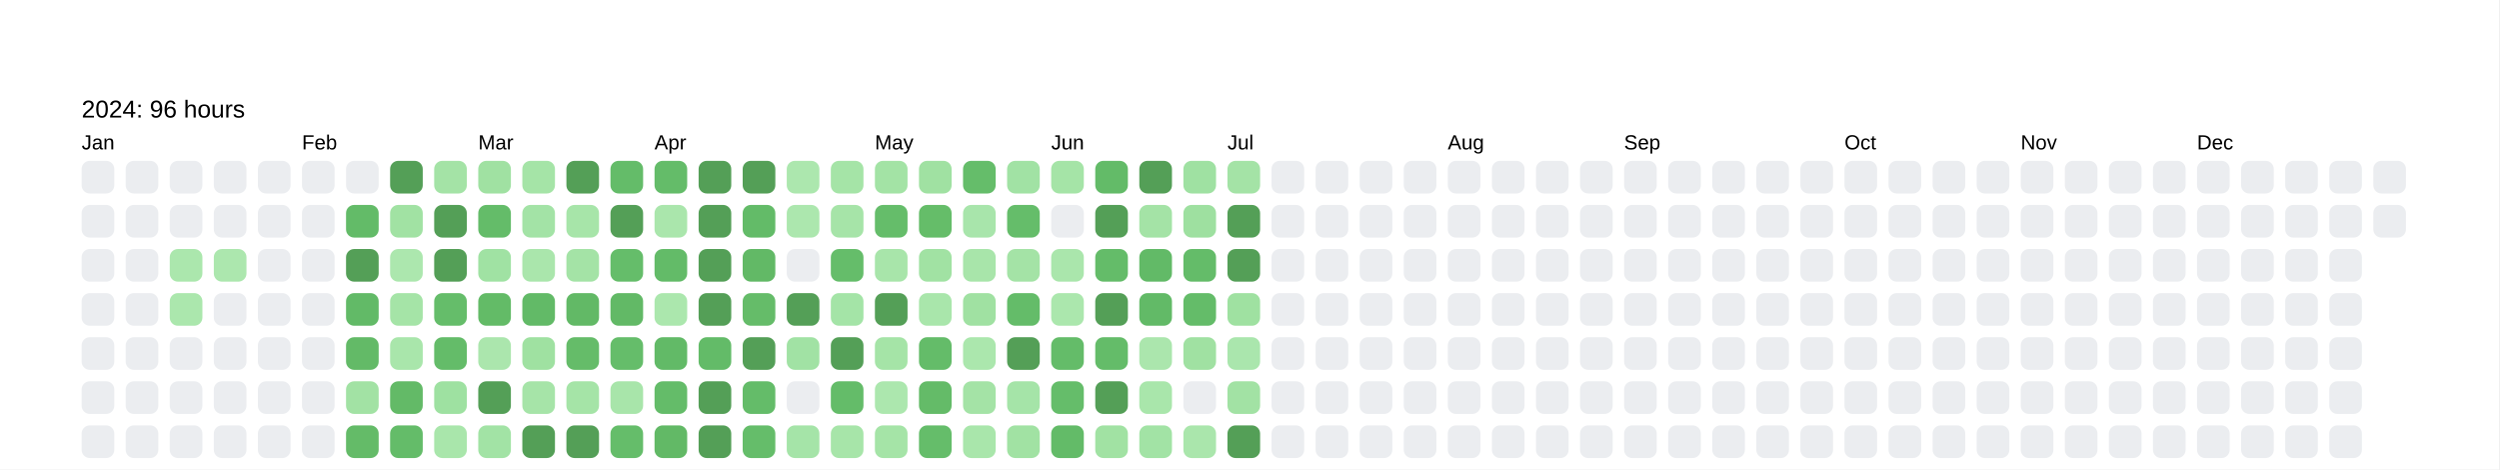
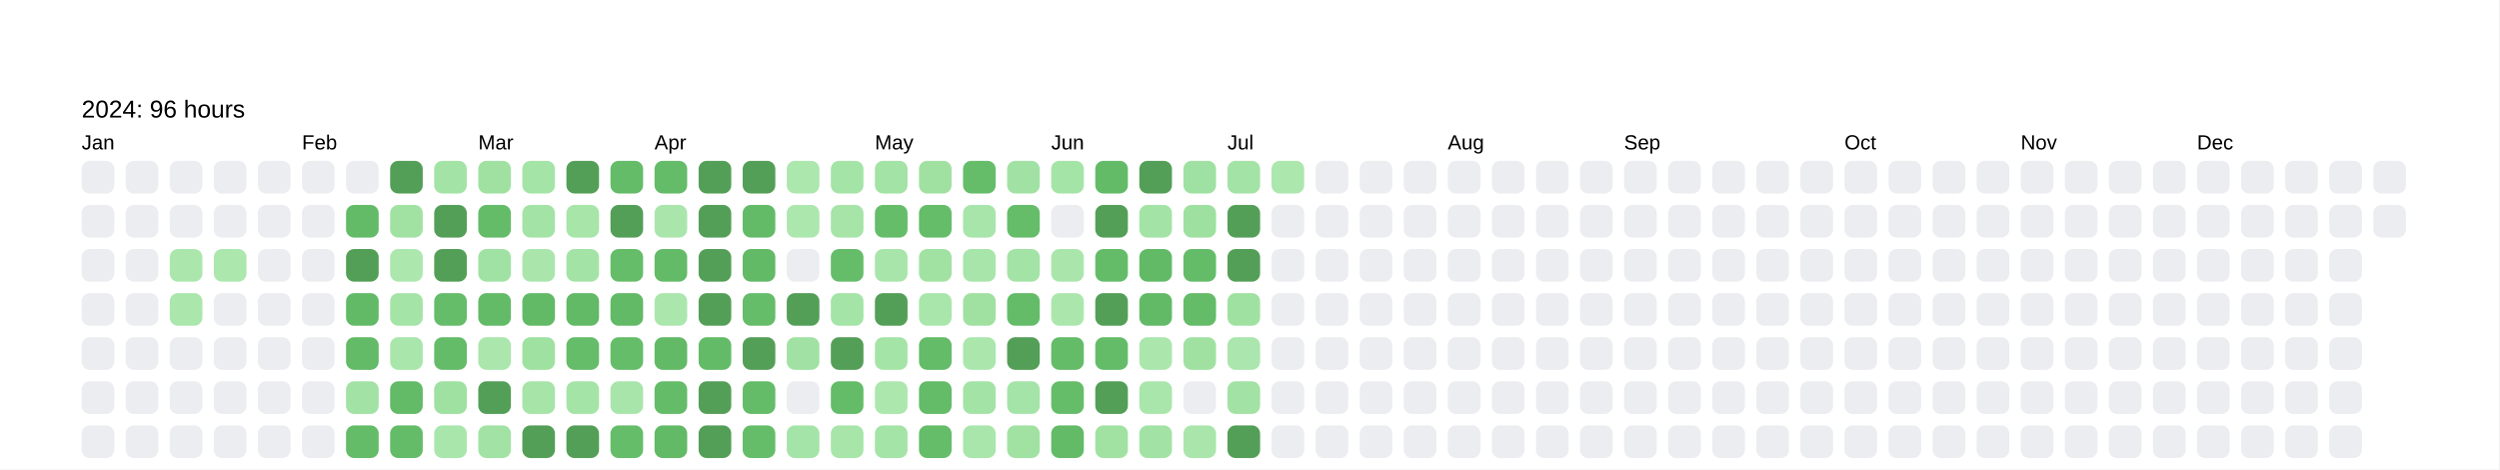
<svg xmlns="http://www.w3.org/2000/svg" baseProfile="full" height="57.5mm" version="1.1" viewBox="0,0,306.2,57.5" width="306.2mm">
  <defs />
  <rect fill="#FFFFFF" height="57.5" width="306.2" x="0" y="0" />
  <text fill="#000000" style="font-size:6px; font-family:Arial; font-weight:bold;" x="10" y="10" />
  <text fill="#000000" style="font-size:3px; font-family:Arial;" x="10" y="14.4">2024: 96 hours</text>
  <text fill="#000000" style="font-size:2.5px; font-family:Arial" x="10" y="18.3">Jan</text>
  <rect fill="#EBEDF0" height="4" rx="1" ry="1" width="4" x="10" y="19.7" />
  <rect fill="#EBEDF0" height="4" rx="1" ry="1" width="4" x="10" y="25.1" />
  <rect fill="#EBEDF0" height="4" rx="1" ry="1" width="4" x="10" y="30.5" />
  <rect fill="#EBEDF0" height="4" rx="1" ry="1" width="4" x="10" y="35.9" />
  <rect fill="#EBEDF0" height="4" rx="1" ry="1" width="4" x="10" y="41.3" />
  <rect fill="#EBEDF0" height="4" rx="1" ry="1" width="4" x="10" y="46.7" />
  <rect fill="#EBEDF0" height="4" rx="1" ry="1" width="4" x="10" y="52.1" />
  <rect fill="#EBEDF0" height="4" rx="1" ry="1" width="4" x="15.4" y="19.7" />
  <rect fill="#EBEDF0" height="4" rx="1" ry="1" width="4" x="15.4" y="25.1" />
  <rect fill="#EBEDF0" height="4" rx="1" ry="1" width="4" x="15.4" y="30.5" />
  <rect fill="#EBEDF0" height="4" rx="1" ry="1" width="4" x="15.4" y="35.9" />
  <rect fill="#EBEDF0" height="4" rx="1" ry="1" width="4" x="15.4" y="41.3" />
  <rect fill="#EBEDF0" height="4" rx="1" ry="1" width="4" x="15.4" y="46.7" />
  <rect fill="#EBEDF0" height="4" rx="1" ry="1" width="4" x="15.4" y="52.1" />
  <rect fill="#EBEDF0" height="4" rx="1" ry="1" width="4" x="20.8" y="19.7" />
  <rect fill="#EBEDF0" height="4" rx="1" ry="1" width="4" x="20.8" y="25.1" />
  <rect fill="#abe7ad" height="4" rx="1" ry="1" width="4" x="20.8" y="30.5" />
  <rect fill="#abe7ad" height="4" rx="1" ry="1" width="4" x="20.8" y="35.9" />
  <rect fill="#EBEDF0" height="4" rx="1" ry="1" width="4" x="20.8" y="41.3" />
  <rect fill="#EBEDF0" height="4" rx="1" ry="1" width="4" x="20.8" y="46.7" />
  <rect fill="#EBEDF0" height="4" rx="1" ry="1" width="4" x="20.8" y="52.1" />
  <rect fill="#EBEDF0" height="4" rx="1" ry="1" width="4" x="26.2" y="19.7" />
  <rect fill="#EBEDF0" height="4" rx="1" ry="1" width="4" x="26.2" y="25.1" />
  <rect fill="#ace7ae" height="4" rx="1" ry="1" width="4" x="26.2" y="30.5" />
  <rect fill="#EBEDF0" height="4" rx="1" ry="1" width="4" x="26.2" y="35.9" />
  <rect fill="#EBEDF0" height="4" rx="1" ry="1" width="4" x="26.2" y="41.3" />
  <rect fill="#EBEDF0" height="4" rx="1" ry="1" width="4" x="26.2" y="46.7" />
  <rect fill="#EBEDF0" height="4" rx="1" ry="1" width="4" x="26.2" y="52.1" />
  <rect fill="#EBEDF0" height="4" rx="1" ry="1" width="4" x="31.6" y="19.7" />
  <rect fill="#EBEDF0" height="4" rx="1" ry="1" width="4" x="31.6" y="25.1" />
  <rect fill="#EBEDF0" height="4" rx="1" ry="1" width="4" x="31.6" y="30.5" />
  <rect fill="#EBEDF0" height="4" rx="1" ry="1" width="4" x="31.6" y="35.9" />
  <rect fill="#EBEDF0" height="4" rx="1" ry="1" width="4" x="31.6" y="41.3" />
  <rect fill="#EBEDF0" height="4" rx="1" ry="1" width="4" x="31.6" y="46.7" />
  <rect fill="#EBEDF0" height="4" rx="1" ry="1" width="4" x="31.6" y="52.1" />
  <text fill="#000000" style="font-size:2.5px; font-family:Arial" x="37.0" y="18.3">Feb</text>
  <rect fill="#EBEDF0" height="4" rx="1" ry="1" width="4" x="37.0" y="19.7" />
  <rect fill="#EBEDF0" height="4" rx="1" ry="1" width="4" x="37.0" y="25.1" />
  <rect fill="#EBEDF0" height="4" rx="1" ry="1" width="4" x="37.0" y="30.5" />
  <rect fill="#EBEDF0" height="4" rx="1" ry="1" width="4" x="37.0" y="35.9" />
  <rect fill="#EBEDF0" height="4" rx="1" ry="1" width="4" x="37.0" y="41.3" />
  <rect fill="#EBEDF0" height="4" rx="1" ry="1" width="4" x="37.0" y="46.7" />
  <rect fill="#EBEDF0" height="4" rx="1" ry="1" width="4" x="37.0" y="52.1" />
  <rect fill="#EBEDF0" height="4" rx="1" ry="1" width="4" x="42.4" y="19.7" />
  <rect fill="#63bb68" height="4" rx="1" ry="1" width="4" x="42.4" y="25.1" />
  <rect fill="#549F57" height="4" rx="1" ry="1" width="4" x="42.4" y="30.5" />
  <rect fill="#62ba67" height="4" rx="1" ry="1" width="4" x="42.4" y="35.9" />
  <rect fill="#63ba67" height="4" rx="1" ry="1" width="4" x="42.4" y="41.3" />
  <rect fill="#a2e2a4" height="4" rx="1" ry="1" width="4" x="42.4" y="46.7" />
  <rect fill="#64bb68" height="4" rx="1" ry="1" width="4" x="42.4" y="52.1" />
  <rect fill="#549F57" height="4" rx="1" ry="1" width="4" x="47.8" y="19.7" />
  <rect fill="#a1e2a3" height="4" rx="1" ry="1" width="4" x="47.8" y="25.1" />
  <rect fill="#ace7ae" height="4" rx="1" ry="1" width="4" x="47.8" y="30.5" />
  <rect fill="#a5e4a7" height="4" rx="1" ry="1" width="4" x="47.8" y="35.9" />
  <rect fill="#a9e6ab" height="4" rx="1" ry="1" width="4" x="47.8" y="41.3" />
  <rect fill="#63ba67" height="4" rx="1" ry="1" width="4" x="47.8" y="46.7" />
  <rect fill="#64bc69" height="4" rx="1" ry="1" width="4" x="47.8" y="52.1" />
  <rect fill="#a4e3a6" height="4" rx="1" ry="1" width="4" x="53.2" y="19.7" />
  <rect fill="#549F57" height="4" rx="1" ry="1" width="4" x="53.2" y="25.1" />
  <rect fill="#549F57" height="4" rx="1" ry="1" width="4" x="53.2" y="30.5" />
  <rect fill="#65bd6a" height="4" rx="1" ry="1" width="4" x="53.2" y="35.9" />
  <rect fill="#64bc69" height="4" rx="1" ry="1" width="4" x="53.2" y="41.3" />
  <rect fill="#9ee1a1" height="4" rx="1" ry="1" width="4" x="53.2" y="46.7" />
  <rect fill="#a9e6ab" height="4" rx="1" ry="1" width="4" x="53.2" y="52.1" />
  <text fill="#000000" style="font-size:2.5px; font-family:Arial" x="58.6" y="18.3">Mar</text>
  <rect fill="#a0e1a2" height="4" rx="1" ry="1" width="4" x="58.6" y="19.7" />
  <rect fill="#64bc69" height="4" rx="1" ry="1" width="4" x="58.6" y="25.1" />
  <rect fill="#a0e2a3" height="4" rx="1" ry="1" width="4" x="58.6" y="30.5" />
  <rect fill="#63bb67" height="4" rx="1" ry="1" width="4" x="58.6" y="35.9" />
  <rect fill="#abe6ad" height="4" rx="1" ry="1" width="4" x="58.6" y="41.3" />
  <rect fill="#549F57" height="4" rx="1" ry="1" width="4" x="58.6" y="46.7" />
  <rect fill="#a2e3a5" height="4" rx="1" ry="1" width="4" x="58.6" y="52.1" />
  <rect fill="#a5e4a7" height="4" rx="1" ry="1" width="4" x="64" y="19.7" />
  <rect fill="#a3e3a6" height="4" rx="1" ry="1" width="4" x="64" y="25.1" />
  <rect fill="#aae6ac" height="4" rx="1" ry="1" width="4" x="64" y="30.5" />
  <rect fill="#62ba67" height="4" rx="1" ry="1" width="4" x="64" y="35.9" />
  <rect fill="#9fe1a1" height="4" rx="1" ry="1" width="4" x="64" y="41.3" />
  <rect fill="#a6e4a8" height="4" rx="1" ry="1" width="4" x="64" y="46.7" />
  <rect fill="#549F57" height="4" rx="1" ry="1" width="4" x="64" y="52.1" />
  <rect fill="#549F57" height="4" rx="1" ry="1" width="4" x="69.4" y="19.7" />
  <rect fill="#a7e5a9" height="4" rx="1" ry="1" width="4" x="69.4" y="25.1" />
  <rect fill="#a4e3a6" height="4" rx="1" ry="1" width="4" x="69.4" y="30.5" />
  <rect fill="#62b966" height="4" rx="1" ry="1" width="4" x="69.4" y="35.9" />
  <rect fill="#65bc69" height="4" rx="1" ry="1" width="4" x="69.4" y="41.3" />
  <rect fill="#a5e4a7" height="4" rx="1" ry="1" width="4" x="69.4" y="46.7" />
  <rect fill="#549F57" height="4" rx="1" ry="1" width="4" x="69.4" y="52.1" />
  <rect fill="#64bc69" height="4" rx="1" ry="1" width="4" x="74.8" y="19.7" />
  <rect fill="#549F57" height="4" rx="1" ry="1" width="4" x="74.8" y="25.1" />
  <rect fill="#65bd6a" height="4" rx="1" ry="1" width="4" x="74.8" y="30.5" />
  <rect fill="#62b966" height="4" rx="1" ry="1" width="4" x="74.8" y="35.9" />
  <rect fill="#65bd6a" height="4" rx="1" ry="1" width="4" x="74.8" y="41.3" />
  <rect fill="#a8e5aa" height="4" rx="1" ry="1" width="4" x="74.8" y="46.7" />
  <rect fill="#65bd6a" height="4" rx="1" ry="1" width="4" x="74.8" y="52.1" />
  <text fill="#000000" style="font-size:2.5px; font-family:Arial" x="80.2" y="18.3">Apr</text>
  <rect fill="#64bc69" height="4" rx="1" ry="1" width="4" x="80.2" y="19.7" />
  <rect fill="#aae6ac" height="4" rx="1" ry="1" width="4" x="80.2" y="25.1" />
  <rect fill="#63bb68" height="4" rx="1" ry="1" width="4" x="80.2" y="30.5" />
  <rect fill="#abe7ad" height="4" rx="1" ry="1" width="4" x="80.2" y="35.9" />
  <rect fill="#62ba67" height="4" rx="1" ry="1" width="4" x="80.2" y="41.3" />
  <rect fill="#64bc69" height="4" rx="1" ry="1" width="4" x="80.2" y="46.7" />
  <rect fill="#62b966" height="4" rx="1" ry="1" width="4" x="80.2" y="52.1" />
  <rect fill="#549F57" height="4" rx="1" ry="1" width="4" x="85.6" y="19.7" />
  <rect fill="#549F57" height="4" rx="1" ry="1" width="4" x="85.6" y="25.1" />
  <rect fill="#549F57" height="4" rx="1" ry="1" width="4" x="85.6" y="30.5" />
  <rect fill="#549F57" height="4" rx="1" ry="1" width="4" x="85.6" y="35.9" />
  <rect fill="#63bb68" height="4" rx="1" ry="1" width="4" x="85.6" y="41.3" />
  <rect fill="#549F57" height="4" rx="1" ry="1" width="4" x="85.6" y="46.7" />
  <rect fill="#549F57" height="4" rx="1" ry="1" width="4" x="85.6" y="52.1" />
  <rect fill="#549F57" height="4" rx="1" ry="1" width="4" x="91" y="19.7" />
  <rect fill="#63bb68" height="4" rx="1" ry="1" width="4" x="91" y="25.1" />
  <rect fill="#62b966" height="4" rx="1" ry="1" width="4" x="91" y="30.5" />
  <rect fill="#65bc69" height="4" rx="1" ry="1" width="4" x="91" y="35.9" />
  <rect fill="#549F57" height="4" rx="1" ry="1" width="4" x="91" y="41.3" />
  <rect fill="#64bc69" height="4" rx="1" ry="1" width="4" x="91" y="46.7" />
  <rect fill="#65bd6a" height="4" rx="1" ry="1" width="4" x="91" y="52.1" />
  <rect fill="#ace7ae" height="4" rx="1" ry="1" width="4" x="96.4" y="19.7" />
  <rect fill="#ace7ae" height="4" rx="1" ry="1" width="4" x="96.4" y="25.1" />
  <rect fill="#EBEDF0" height="4" rx="1" ry="1" width="4" x="96.4" y="30.5" />
  <rect fill="#549F57" height="4" rx="1" ry="1" width="4" x="96.4" y="35.9" />
  <rect fill="#a1e2a4" height="4" rx="1" ry="1" width="4" x="96.4" y="41.3" />
  <rect fill="#EBEDF0" height="4" rx="1" ry="1" width="4" x="96.4" y="46.7" />
  <rect fill="#a5e4a8" height="4" rx="1" ry="1" width="4" x="96.4" y="52.1" />
  <rect fill="#a5e4a7" height="4" rx="1" ry="1" width="4" x="101.8" y="19.7" />
  <rect fill="#a6e4a8" height="4" rx="1" ry="1" width="4" x="101.8" y="25.1" />
  <rect fill="#65bd6a" height="4" rx="1" ry="1" width="4" x="101.8" y="30.5" />
  <rect fill="#a4e4a7" height="4" rx="1" ry="1" width="4" x="101.8" y="35.9" />
  <rect fill="#549F57" height="4" rx="1" ry="1" width="4" x="101.8" y="41.3" />
  <rect fill="#64bc69" height="4" rx="1" ry="1" width="4" x="101.8" y="46.7" />
  <rect fill="#a7e5a9" height="4" rx="1" ry="1" width="4" x="101.8" y="52.1" />
  <text fill="#000000" style="font-size:2.5px; font-family:Arial" x="107.2" y="18.3">May</text>
  <rect fill="#a3e3a5" height="4" rx="1" ry="1" width="4" x="107.2" y="19.7" />
  <rect fill="#65bd6a" height="4" rx="1" ry="1" width="4" x="107.2" y="25.1" />
  <rect fill="#a8e5aa" height="4" rx="1" ry="1" width="4" x="107.2" y="30.5" />
  <rect fill="#549F57" height="4" rx="1" ry="1" width="4" x="107.2" y="35.9" />
  <rect fill="#a5e4a7" height="4" rx="1" ry="1" width="4" x="107.2" y="41.3" />
  <rect fill="#ace7ae" height="4" rx="1" ry="1" width="4" x="107.2" y="46.7" />
  <rect fill="#a5e4a7" height="4" rx="1" ry="1" width="4" x="107.2" y="52.1" />
  <rect fill="#a0e1a2" height="4" rx="1" ry="1" width="4" x="112.6" y="19.7" />
  <rect fill="#65bd69" height="4" rx="1" ry="1" width="4" x="112.6" y="25.1" />
  <rect fill="#a1e2a3" height="4" rx="1" ry="1" width="4" x="112.6" y="30.5" />
  <rect fill="#a9e6ab" height="4" rx="1" ry="1" width="4" x="112.6" y="35.9" />
  <rect fill="#64bc69" height="4" rx="1" ry="1" width="4" x="112.6" y="41.3" />
  <rect fill="#64bb68" height="4" rx="1" ry="1" width="4" x="112.6" y="46.7" />
  <rect fill="#65bd6a" height="4" rx="1" ry="1" width="4" x="112.6" y="52.1" />
  <rect fill="#65bd6a" height="4" rx="1" ry="1" width="4" x="118" y="19.7" />
  <rect fill="#a8e5ab" height="4" rx="1" ry="1" width="4" x="118" y="25.1" />
  <rect fill="#a8e5aa" height="4" rx="1" ry="1" width="4" x="118" y="30.5" />
  <rect fill="#a0e1a2" height="4" rx="1" ry="1" width="4" x="118" y="35.9" />
  <rect fill="#abe7ad" height="4" rx="1" ry="1" width="4" x="118" y="41.3" />
  <rect fill="#a4e3a6" height="4" rx="1" ry="1" width="4" x="118" y="46.7" />
  <rect fill="#a9e6ab" height="4" rx="1" ry="1" width="4" x="118" y="52.1" />
  <rect fill="#a1e2a4" height="4" rx="1" ry="1" width="4" x="123.4" y="19.7" />
  <rect fill="#65bd6a" height="4" rx="1" ry="1" width="4" x="123.4" y="25.1" />
  <rect fill="#a4e3a6" height="4" rx="1" ry="1" width="4" x="123.4" y="30.5" />
  <rect fill="#64bc69" height="4" rx="1" ry="1" width="4" x="123.4" y="35.9" />
  <rect fill="#549F57" height="4" rx="1" ry="1" width="4" x="123.4" y="41.3" />
  <rect fill="#a5e4a8" height="4" rx="1" ry="1" width="4" x="123.4" y="46.7" />
  <rect fill="#a1e2a3" height="4" rx="1" ry="1" width="4" x="123.4" y="52.1" />
  <text fill="#000000" style="font-size:2.5px; font-family:Arial" x="128.8" y="18.3">Jun</text>
  <rect fill="#a5e4a7" height="4" rx="1" ry="1" width="4" x="128.8" y="19.7" />
  <rect fill="#EBEDF0" height="4" rx="1" ry="1" width="4" x="128.8" y="25.1" />
  <rect fill="#aae6ac" height="4" rx="1" ry="1" width="4" x="128.8" y="30.5" />
  <rect fill="#abe7ad" height="4" rx="1" ry="1" width="4" x="128.8" y="35.9" />
  <rect fill="#64bc69" height="4" rx="1" ry="1" width="4" x="128.8" y="41.3" />
  <rect fill="#65bd6a" height="4" rx="1" ry="1" width="4" x="128.8" y="46.7" />
  <rect fill="#63bb68" height="4" rx="1" ry="1" width="4" x="128.8" y="52.1" />
  <rect fill="#63bb68" height="4" rx="1" ry="1" width="4" x="134.2" y="19.7" />
  <rect fill="#549F57" height="4" rx="1" ry="1" width="4" x="134.2" y="25.1" />
  <rect fill="#64bc69" height="4" rx="1" ry="1" width="4" x="134.2" y="30.5" />
  <rect fill="#549F57" height="4" rx="1" ry="1" width="4" x="134.2" y="35.9" />
  <rect fill="#64bc69" height="4" rx="1" ry="1" width="4" x="134.2" y="41.3" />
  <rect fill="#549F57" height="4" rx="1" ry="1" width="4" x="134.2" y="46.7" />
  <rect fill="#a1e2a3" height="4" rx="1" ry="1" width="4" x="134.2" y="52.1" />
  <rect fill="#549F57" height="4" rx="1" ry="1" width="4" x="139.6" y="19.7" />
  <rect fill="#a4e3a6" height="4" rx="1" ry="1" width="4" x="139.6" y="25.1" />
  <rect fill="#62ba67" height="4" rx="1" ry="1" width="4" x="139.6" y="30.5" />
  <rect fill="#62ba67" height="4" rx="1" ry="1" width="4" x="139.6" y="35.9" />
  <rect fill="#abe6ad" height="4" rx="1" ry="1" width="4" x="139.6" y="41.3" />
  <rect fill="#a9e6ab" height="4" rx="1" ry="1" width="4" x="139.6" y="46.7" />
  <rect fill="#a2e3a5" height="4" rx="1" ry="1" width="4" x="139.6" y="52.1" />
  <rect fill="#9fe1a2" height="4" rx="1" ry="1" width="4" x="145" y="19.7" />
  <rect fill="#9ee0a0" height="4" rx="1" ry="1" width="4" x="145" y="25.1" />
  <rect fill="#64bc69" height="4" rx="1" ry="1" width="4" x="145" y="30.5" />
  <rect fill="#64bc69" height="4" rx="1" ry="1" width="4" x="145" y="35.9" />
  <rect fill="#a0e1a2" height="4" rx="1" ry="1" width="4" x="145" y="41.3" />
  <rect fill="#EBEDF0" height="4" rx="1" ry="1" width="4" x="145" y="46.7" />
  <rect fill="#aae6ac" height="4" rx="1" ry="1" width="4" x="145" y="52.1" />
  <text fill="#000000" style="font-size:2.5px; font-family:Arial" x="150.4" y="18.3">Jul</text>
  <rect fill="#a4e3a6" height="4" rx="1" ry="1" width="4" x="150.4" y="19.7" />
  <rect fill="#549F57" height="4" rx="1" ry="1" width="4" x="150.4" y="25.1" />
  <rect fill="#549F57" height="4" rx="1" ry="1" width="4" x="150.4" y="30.5" />
  <rect fill="#9fe1a1" height="4" rx="1" ry="1" width="4" x="150.4" y="35.9" />
  <rect fill="#aae6ad" height="4" rx="1" ry="1" width="4" x="150.4" y="41.3" />
  <rect fill="#a2e2a4" height="4" rx="1" ry="1" width="4" x="150.4" y="46.7" />
  <rect fill="#549F57" height="4" rx="1" ry="1" width="4" x="150.4" y="52.1" />
-   <rect fill="#EBEDF0" height="4" rx="1" ry="1" width="4" x="155.8" y="19.7" />
+   <rect fill="#ace7ae" height="4" rx="1" ry="1" width="4" x="155.8" y="19.7" />
  <rect fill="#EBEDF0" height="4" rx="1" ry="1" width="4" x="155.8" y="25.1" />
  <rect fill="#EBEDF0" height="4" rx="1" ry="1" width="4" x="155.8" y="30.5" />
  <rect fill="#EBEDF0" height="4" rx="1" ry="1" width="4" x="155.8" y="35.9" />
  <rect fill="#EBEDF0" height="4" rx="1" ry="1" width="4" x="155.8" y="41.3" />
  <rect fill="#EBEDF0" height="4" rx="1" ry="1" width="4" x="155.8" y="46.7" />
  <rect fill="#EBEDF0" height="4" rx="1" ry="1" width="4" x="155.8" y="52.1" />
  <rect fill="#EBEDF0" height="4" rx="1" ry="1" width="4" x="161.2" y="19.7" />
  <rect fill="#EBEDF0" height="4" rx="1" ry="1" width="4" x="161.2" y="25.1" />
  <rect fill="#EBEDF0" height="4" rx="1" ry="1" width="4" x="161.2" y="30.5" />
  <rect fill="#EBEDF0" height="4" rx="1" ry="1" width="4" x="161.2" y="35.9" />
  <rect fill="#EBEDF0" height="4" rx="1" ry="1" width="4" x="161.2" y="41.3" />
  <rect fill="#EBEDF0" height="4" rx="1" ry="1" width="4" x="161.2" y="46.7" />
  <rect fill="#EBEDF0" height="4" rx="1" ry="1" width="4" x="161.2" y="52.1" />
  <rect fill="#EBEDF0" height="4" rx="1" ry="1" width="4" x="166.6" y="19.7" />
  <rect fill="#EBEDF0" height="4" rx="1" ry="1" width="4" x="166.6" y="25.1" />
  <rect fill="#EBEDF0" height="4" rx="1" ry="1" width="4" x="166.6" y="30.5" />
  <rect fill="#EBEDF0" height="4" rx="1" ry="1" width="4" x="166.6" y="35.9" />
  <rect fill="#EBEDF0" height="4" rx="1" ry="1" width="4" x="166.6" y="41.3" />
  <rect fill="#EBEDF0" height="4" rx="1" ry="1" width="4" x="166.6" y="46.7" />
  <rect fill="#EBEDF0" height="4" rx="1" ry="1" width="4" x="166.6" y="52.1" />
  <rect fill="#EBEDF0" height="4" rx="1" ry="1" width="4" x="172" y="19.7" />
  <rect fill="#EBEDF0" height="4" rx="1" ry="1" width="4" x="172" y="25.1" />
  <rect fill="#EBEDF0" height="4" rx="1" ry="1" width="4" x="172" y="30.5" />
  <rect fill="#EBEDF0" height="4" rx="1" ry="1" width="4" x="172" y="35.9" />
  <rect fill="#EBEDF0" height="4" rx="1" ry="1" width="4" x="172" y="41.3" />
  <rect fill="#EBEDF0" height="4" rx="1" ry="1" width="4" x="172" y="46.7" />
  <rect fill="#EBEDF0" height="4" rx="1" ry="1" width="4" x="172" y="52.1" />
  <text fill="#000000" style="font-size:2.5px; font-family:Arial" x="177.4" y="18.3">Aug</text>
  <rect fill="#EBEDF0" height="4" rx="1" ry="1" width="4" x="177.4" y="19.7" />
  <rect fill="#EBEDF0" height="4" rx="1" ry="1" width="4" x="177.4" y="25.1" />
  <rect fill="#EBEDF0" height="4" rx="1" ry="1" width="4" x="177.4" y="30.5" />
  <rect fill="#EBEDF0" height="4" rx="1" ry="1" width="4" x="177.4" y="35.9" />
  <rect fill="#EBEDF0" height="4" rx="1" ry="1" width="4" x="177.4" y="41.3" />
  <rect fill="#EBEDF0" height="4" rx="1" ry="1" width="4" x="177.4" y="46.7" />
  <rect fill="#EBEDF0" height="4" rx="1" ry="1" width="4" x="177.4" y="52.1" />
  <rect fill="#EBEDF0" height="4" rx="1" ry="1" width="4" x="182.8" y="19.7" />
  <rect fill="#EBEDF0" height="4" rx="1" ry="1" width="4" x="182.8" y="25.1" />
  <rect fill="#EBEDF0" height="4" rx="1" ry="1" width="4" x="182.8" y="30.5" />
  <rect fill="#EBEDF0" height="4" rx="1" ry="1" width="4" x="182.8" y="35.9" />
  <rect fill="#EBEDF0" height="4" rx="1" ry="1" width="4" x="182.8" y="41.3" />
  <rect fill="#EBEDF0" height="4" rx="1" ry="1" width="4" x="182.8" y="46.7" />
  <rect fill="#EBEDF0" height="4" rx="1" ry="1" width="4" x="182.8" y="52.1" />
  <rect fill="#EBEDF0" height="4" rx="1" ry="1" width="4" x="188.2" y="19.7" />
  <rect fill="#EBEDF0" height="4" rx="1" ry="1" width="4" x="188.2" y="25.1" />
  <rect fill="#EBEDF0" height="4" rx="1" ry="1" width="4" x="188.2" y="30.5" />
  <rect fill="#EBEDF0" height="4" rx="1" ry="1" width="4" x="188.2" y="35.9" />
  <rect fill="#EBEDF0" height="4" rx="1" ry="1" width="4" x="188.2" y="41.3" />
  <rect fill="#EBEDF0" height="4" rx="1" ry="1" width="4" x="188.2" y="46.7" />
  <rect fill="#EBEDF0" height="4" rx="1" ry="1" width="4" x="188.2" y="52.1" />
  <rect fill="#EBEDF0" height="4" rx="1" ry="1" width="4" x="193.6" y="19.7" />
  <rect fill="#EBEDF0" height="4" rx="1" ry="1" width="4" x="193.6" y="25.1" />
  <rect fill="#EBEDF0" height="4" rx="1" ry="1" width="4" x="193.6" y="30.5" />
  <rect fill="#EBEDF0" height="4" rx="1" ry="1" width="4" x="193.6" y="35.9" />
  <rect fill="#EBEDF0" height="4" rx="1" ry="1" width="4" x="193.6" y="41.3" />
  <rect fill="#EBEDF0" height="4" rx="1" ry="1" width="4" x="193.6" y="46.7" />
  <rect fill="#EBEDF0" height="4" rx="1" ry="1" width="4" x="193.6" y="52.1" />
  <text fill="#000000" style="font-size:2.5px; font-family:Arial" x="199" y="18.3">Sep</text>
  <rect fill="#EBEDF0" height="4" rx="1" ry="1" width="4" x="199" y="19.7" />
  <rect fill="#EBEDF0" height="4" rx="1" ry="1" width="4" x="199" y="25.1" />
  <rect fill="#EBEDF0" height="4" rx="1" ry="1" width="4" x="199" y="30.5" />
  <rect fill="#EBEDF0" height="4" rx="1" ry="1" width="4" x="199" y="35.9" />
  <rect fill="#EBEDF0" height="4" rx="1" ry="1" width="4" x="199" y="41.3" />
  <rect fill="#EBEDF0" height="4" rx="1" ry="1" width="4" x="199" y="46.7" />
  <rect fill="#EBEDF0" height="4" rx="1" ry="1" width="4" x="199" y="52.1" />
  <rect fill="#EBEDF0" height="4" rx="1" ry="1" width="4" x="204.4" y="19.7" />
  <rect fill="#EBEDF0" height="4" rx="1" ry="1" width="4" x="204.4" y="25.1" />
  <rect fill="#EBEDF0" height="4" rx="1" ry="1" width="4" x="204.4" y="30.5" />
  <rect fill="#EBEDF0" height="4" rx="1" ry="1" width="4" x="204.4" y="35.9" />
  <rect fill="#EBEDF0" height="4" rx="1" ry="1" width="4" x="204.4" y="41.3" />
  <rect fill="#EBEDF0" height="4" rx="1" ry="1" width="4" x="204.4" y="46.7" />
  <rect fill="#EBEDF0" height="4" rx="1" ry="1" width="4" x="204.4" y="52.1" />
  <rect fill="#EBEDF0" height="4" rx="1" ry="1" width="4" x="209.8" y="19.7" />
  <rect fill="#EBEDF0" height="4" rx="1" ry="1" width="4" x="209.8" y="25.1" />
  <rect fill="#EBEDF0" height="4" rx="1" ry="1" width="4" x="209.8" y="30.5" />
  <rect fill="#EBEDF0" height="4" rx="1" ry="1" width="4" x="209.8" y="35.9" />
  <rect fill="#EBEDF0" height="4" rx="1" ry="1" width="4" x="209.8" y="41.3" />
  <rect fill="#EBEDF0" height="4" rx="1" ry="1" width="4" x="209.8" y="46.7" />
  <rect fill="#EBEDF0" height="4" rx="1" ry="1" width="4" x="209.8" y="52.1" />
  <rect fill="#EBEDF0" height="4" rx="1" ry="1" width="4" x="215.2" y="19.7" />
  <rect fill="#EBEDF0" height="4" rx="1" ry="1" width="4" x="215.2" y="25.1" />
  <rect fill="#EBEDF0" height="4" rx="1" ry="1" width="4" x="215.2" y="30.5" />
  <rect fill="#EBEDF0" height="4" rx="1" ry="1" width="4" x="215.2" y="35.9" />
  <rect fill="#EBEDF0" height="4" rx="1" ry="1" width="4" x="215.2" y="41.3" />
  <rect fill="#EBEDF0" height="4" rx="1" ry="1" width="4" x="215.2" y="46.7" />
  <rect fill="#EBEDF0" height="4" rx="1" ry="1" width="4" x="215.2" y="52.1" />
  <rect fill="#EBEDF0" height="4" rx="1" ry="1" width="4" x="220.6" y="19.7" />
  <rect fill="#EBEDF0" height="4" rx="1" ry="1" width="4" x="220.6" y="25.1" />
  <rect fill="#EBEDF0" height="4" rx="1" ry="1" width="4" x="220.6" y="30.5" />
  <rect fill="#EBEDF0" height="4" rx="1" ry="1" width="4" x="220.6" y="35.9" />
  <rect fill="#EBEDF0" height="4" rx="1" ry="1" width="4" x="220.6" y="41.3" />
  <rect fill="#EBEDF0" height="4" rx="1" ry="1" width="4" x="220.6" y="46.7" />
  <rect fill="#EBEDF0" height="4" rx="1" ry="1" width="4" x="220.6" y="52.1" />
  <text fill="#000000" style="font-size:2.5px; font-family:Arial" x="226" y="18.3">Oct</text>
  <rect fill="#EBEDF0" height="4" rx="1" ry="1" width="4" x="226" y="19.7" />
  <rect fill="#EBEDF0" height="4" rx="1" ry="1" width="4" x="226" y="25.1" />
  <rect fill="#EBEDF0" height="4" rx="1" ry="1" width="4" x="226" y="30.5" />
  <rect fill="#EBEDF0" height="4" rx="1" ry="1" width="4" x="226" y="35.9" />
  <rect fill="#EBEDF0" height="4" rx="1" ry="1" width="4" x="226" y="41.3" />
  <rect fill="#EBEDF0" height="4" rx="1" ry="1" width="4" x="226" y="46.7" />
  <rect fill="#EBEDF0" height="4" rx="1" ry="1" width="4" x="226" y="52.1" />
  <rect fill="#EBEDF0" height="4" rx="1" ry="1" width="4" x="231.4" y="19.7" />
  <rect fill="#EBEDF0" height="4" rx="1" ry="1" width="4" x="231.4" y="25.1" />
  <rect fill="#EBEDF0" height="4" rx="1" ry="1" width="4" x="231.4" y="30.5" />
  <rect fill="#EBEDF0" height="4" rx="1" ry="1" width="4" x="231.4" y="35.9" />
  <rect fill="#EBEDF0" height="4" rx="1" ry="1" width="4" x="231.4" y="41.3" />
  <rect fill="#EBEDF0" height="4" rx="1" ry="1" width="4" x="231.4" y="46.7" />
  <rect fill="#EBEDF0" height="4" rx="1" ry="1" width="4" x="231.4" y="52.1" />
  <rect fill="#EBEDF0" height="4" rx="1" ry="1" width="4" x="236.8" y="19.7" />
  <rect fill="#EBEDF0" height="4" rx="1" ry="1" width="4" x="236.8" y="25.1" />
  <rect fill="#EBEDF0" height="4" rx="1" ry="1" width="4" x="236.8" y="30.5" />
  <rect fill="#EBEDF0" height="4" rx="1" ry="1" width="4" x="236.8" y="35.9" />
  <rect fill="#EBEDF0" height="4" rx="1" ry="1" width="4" x="236.8" y="41.3" />
  <rect fill="#EBEDF0" height="4" rx="1" ry="1" width="4" x="236.8" y="46.7" />
  <rect fill="#EBEDF0" height="4" rx="1" ry="1" width="4" x="236.8" y="52.1" />
  <rect fill="#EBEDF0" height="4" rx="1" ry="1" width="4" x="242.2" y="19.7" />
  <rect fill="#EBEDF0" height="4" rx="1" ry="1" width="4" x="242.2" y="25.1" />
  <rect fill="#EBEDF0" height="4" rx="1" ry="1" width="4" x="242.2" y="30.5" />
  <rect fill="#EBEDF0" height="4" rx="1" ry="1" width="4" x="242.2" y="35.9" />
  <rect fill="#EBEDF0" height="4" rx="1" ry="1" width="4" x="242.2" y="41.3" />
  <rect fill="#EBEDF0" height="4" rx="1" ry="1" width="4" x="242.2" y="46.7" />
  <rect fill="#EBEDF0" height="4" rx="1" ry="1" width="4" x="242.2" y="52.1" />
  <text fill="#000000" style="font-size:2.5px; font-family:Arial" x="247.6" y="18.3">Nov</text>
  <rect fill="#EBEDF0" height="4" rx="1" ry="1" width="4" x="247.6" y="19.7" />
  <rect fill="#EBEDF0" height="4" rx="1" ry="1" width="4" x="247.6" y="25.1" />
  <rect fill="#EBEDF0" height="4" rx="1" ry="1" width="4" x="247.6" y="30.5" />
  <rect fill="#EBEDF0" height="4" rx="1" ry="1" width="4" x="247.6" y="35.9" />
  <rect fill="#EBEDF0" height="4" rx="1" ry="1" width="4" x="247.6" y="41.3" />
  <rect fill="#EBEDF0" height="4" rx="1" ry="1" width="4" x="247.6" y="46.7" />
  <rect fill="#EBEDF0" height="4" rx="1" ry="1" width="4" x="247.6" y="52.1" />
  <rect fill="#EBEDF0" height="4" rx="1" ry="1" width="4" x="253" y="19.7" />
  <rect fill="#EBEDF0" height="4" rx="1" ry="1" width="4" x="253" y="25.1" />
  <rect fill="#EBEDF0" height="4" rx="1" ry="1" width="4" x="253" y="30.5" />
  <rect fill="#EBEDF0" height="4" rx="1" ry="1" width="4" x="253" y="35.9" />
  <rect fill="#EBEDF0" height="4" rx="1" ry="1" width="4" x="253" y="41.3" />
  <rect fill="#EBEDF0" height="4" rx="1" ry="1" width="4" x="253" y="46.7" />
  <rect fill="#EBEDF0" height="4" rx="1" ry="1" width="4" x="253" y="52.1" />
  <rect fill="#EBEDF0" height="4" rx="1" ry="1" width="4" x="258.4" y="19.7" />
  <rect fill="#EBEDF0" height="4" rx="1" ry="1" width="4" x="258.4" y="25.1" />
  <rect fill="#EBEDF0" height="4" rx="1" ry="1" width="4" x="258.4" y="30.5" />
  <rect fill="#EBEDF0" height="4" rx="1" ry="1" width="4" x="258.4" y="35.9" />
  <rect fill="#EBEDF0" height="4" rx="1" ry="1" width="4" x="258.4" y="41.3" />
  <rect fill="#EBEDF0" height="4" rx="1" ry="1" width="4" x="258.4" y="46.7" />
  <rect fill="#EBEDF0" height="4" rx="1" ry="1" width="4" x="258.4" y="52.1" />
  <rect fill="#EBEDF0" height="4" rx="1" ry="1" width="4" x="263.8" y="19.7" />
  <rect fill="#EBEDF0" height="4" rx="1" ry="1" width="4" x="263.8" y="25.1" />
  <rect fill="#EBEDF0" height="4" rx="1" ry="1" width="4" x="263.8" y="30.5" />
  <rect fill="#EBEDF0" height="4" rx="1" ry="1" width="4" x="263.8" y="35.9" />
  <rect fill="#EBEDF0" height="4" rx="1" ry="1" width="4" x="263.8" y="41.3" />
  <rect fill="#EBEDF0" height="4" rx="1" ry="1" width="4" x="263.8" y="46.7" />
  <rect fill="#EBEDF0" height="4" rx="1" ry="1" width="4" x="263.8" y="52.1" />
  <text fill="#000000" style="font-size:2.5px; font-family:Arial" x="269.2" y="18.3">Dec</text>
  <rect fill="#EBEDF0" height="4" rx="1" ry="1" width="4" x="269.2" y="19.7" />
  <rect fill="#EBEDF0" height="4" rx="1" ry="1" width="4" x="269.2" y="25.1" />
  <rect fill="#EBEDF0" height="4" rx="1" ry="1" width="4" x="269.2" y="30.5" />
  <rect fill="#EBEDF0" height="4" rx="1" ry="1" width="4" x="269.2" y="35.9" />
  <rect fill="#EBEDF0" height="4" rx="1" ry="1" width="4" x="269.2" y="41.3" />
  <rect fill="#EBEDF0" height="4" rx="1" ry="1" width="4" x="269.2" y="46.7" />
  <rect fill="#EBEDF0" height="4" rx="1" ry="1" width="4" x="269.2" y="52.1" />
  <rect fill="#EBEDF0" height="4" rx="1" ry="1" width="4" x="274.6" y="19.7" />
  <rect fill="#EBEDF0" height="4" rx="1" ry="1" width="4" x="274.6" y="25.1" />
  <rect fill="#EBEDF0" height="4" rx="1" ry="1" width="4" x="274.6" y="30.5" />
  <rect fill="#EBEDF0" height="4" rx="1" ry="1" width="4" x="274.6" y="35.9" />
  <rect fill="#EBEDF0" height="4" rx="1" ry="1" width="4" x="274.6" y="41.3" />
  <rect fill="#EBEDF0" height="4" rx="1" ry="1" width="4" x="274.6" y="46.7" />
  <rect fill="#EBEDF0" height="4" rx="1" ry="1" width="4" x="274.6" y="52.1" />
  <rect fill="#EBEDF0" height="4" rx="1" ry="1" width="4" x="280" y="19.7" />
  <rect fill="#EBEDF0" height="4" rx="1" ry="1" width="4" x="280" y="25.1" />
  <rect fill="#EBEDF0" height="4" rx="1" ry="1" width="4" x="280" y="30.5" />
  <rect fill="#EBEDF0" height="4" rx="1" ry="1" width="4" x="280" y="35.9" />
  <rect fill="#EBEDF0" height="4" rx="1" ry="1" width="4" x="280" y="41.3" />
  <rect fill="#EBEDF0" height="4" rx="1" ry="1" width="4" x="280" y="46.7" />
  <rect fill="#EBEDF0" height="4" rx="1" ry="1" width="4" x="280" y="52.1" />
  <rect fill="#EBEDF0" height="4" rx="1" ry="1" width="4" x="285.4" y="19.7" />
  <rect fill="#EBEDF0" height="4" rx="1" ry="1" width="4" x="285.4" y="25.1" />
  <rect fill="#EBEDF0" height="4" rx="1" ry="1" width="4" x="285.4" y="30.5" />
  <rect fill="#EBEDF0" height="4" rx="1" ry="1" width="4" x="285.4" y="35.9" />
  <rect fill="#EBEDF0" height="4" rx="1" ry="1" width="4" x="285.4" y="41.3" />
  <rect fill="#EBEDF0" height="4" rx="1" ry="1" width="4" x="285.4" y="46.7" />
  <rect fill="#EBEDF0" height="4" rx="1" ry="1" width="4" x="285.4" y="52.1" />
  <rect fill="#EBEDF0" height="4" rx="1" ry="1" width="4" x="290.8" y="19.7" />
  <rect fill="#EBEDF0" height="4" rx="1" ry="1" width="4" x="290.8" y="25.1" />
</svg>
